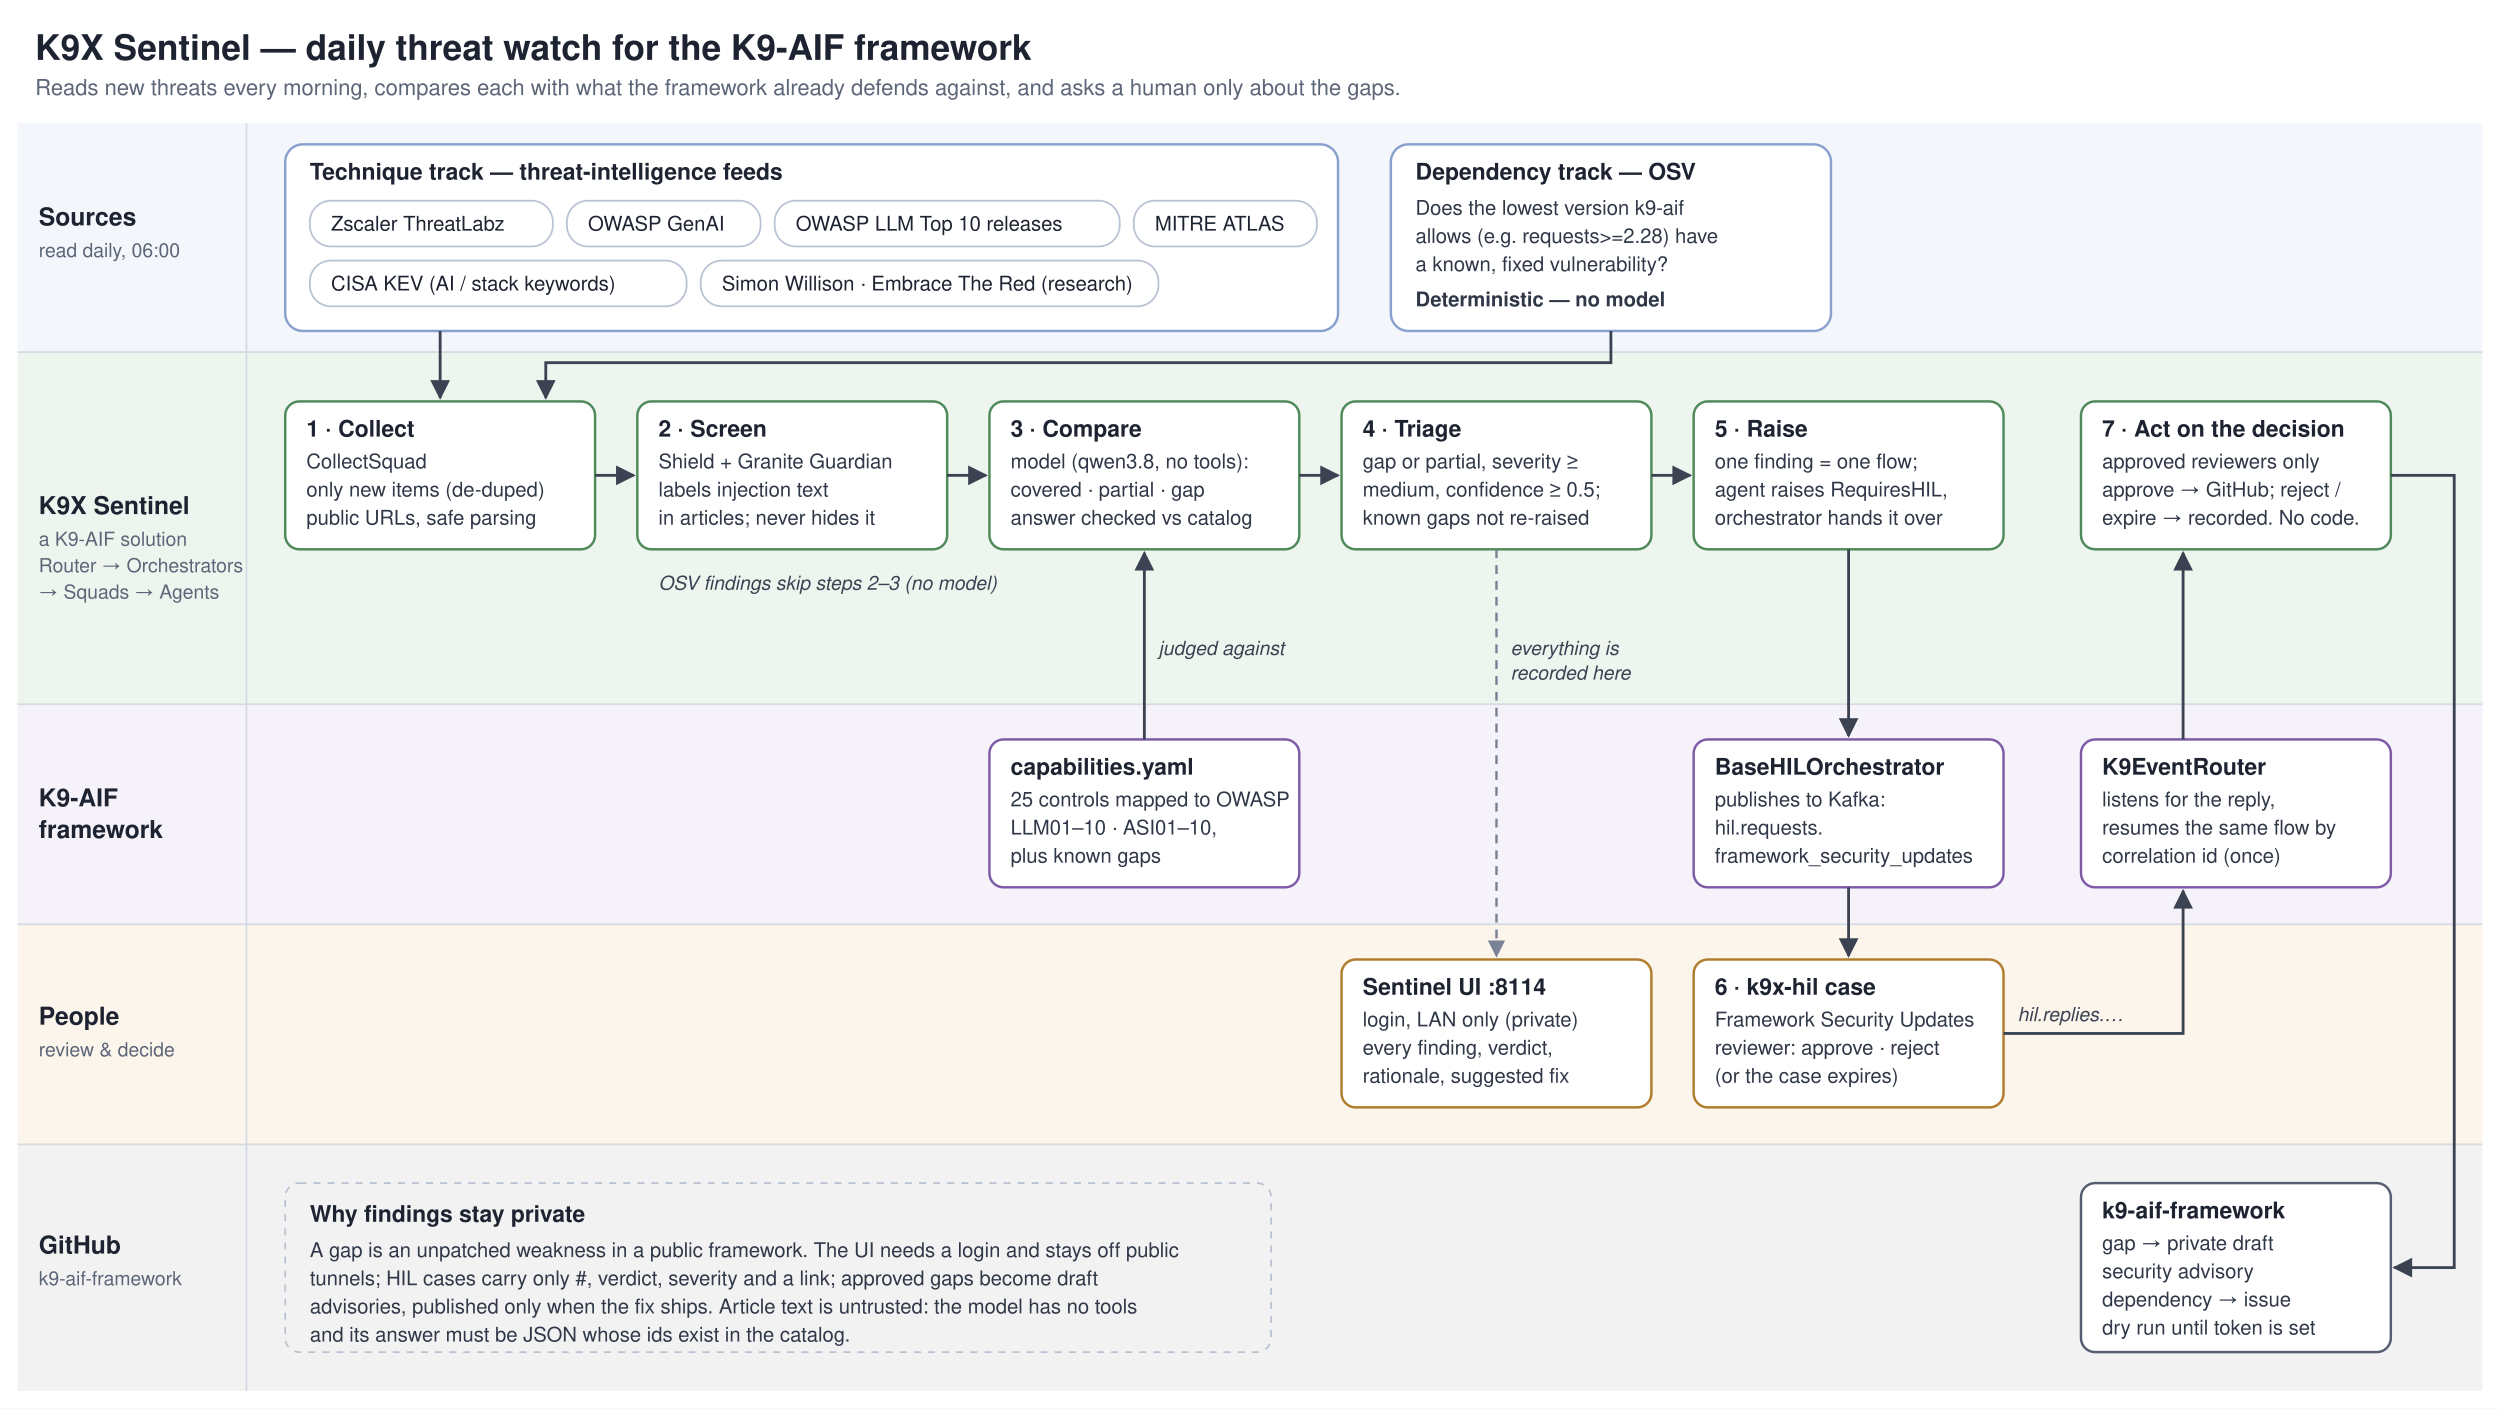
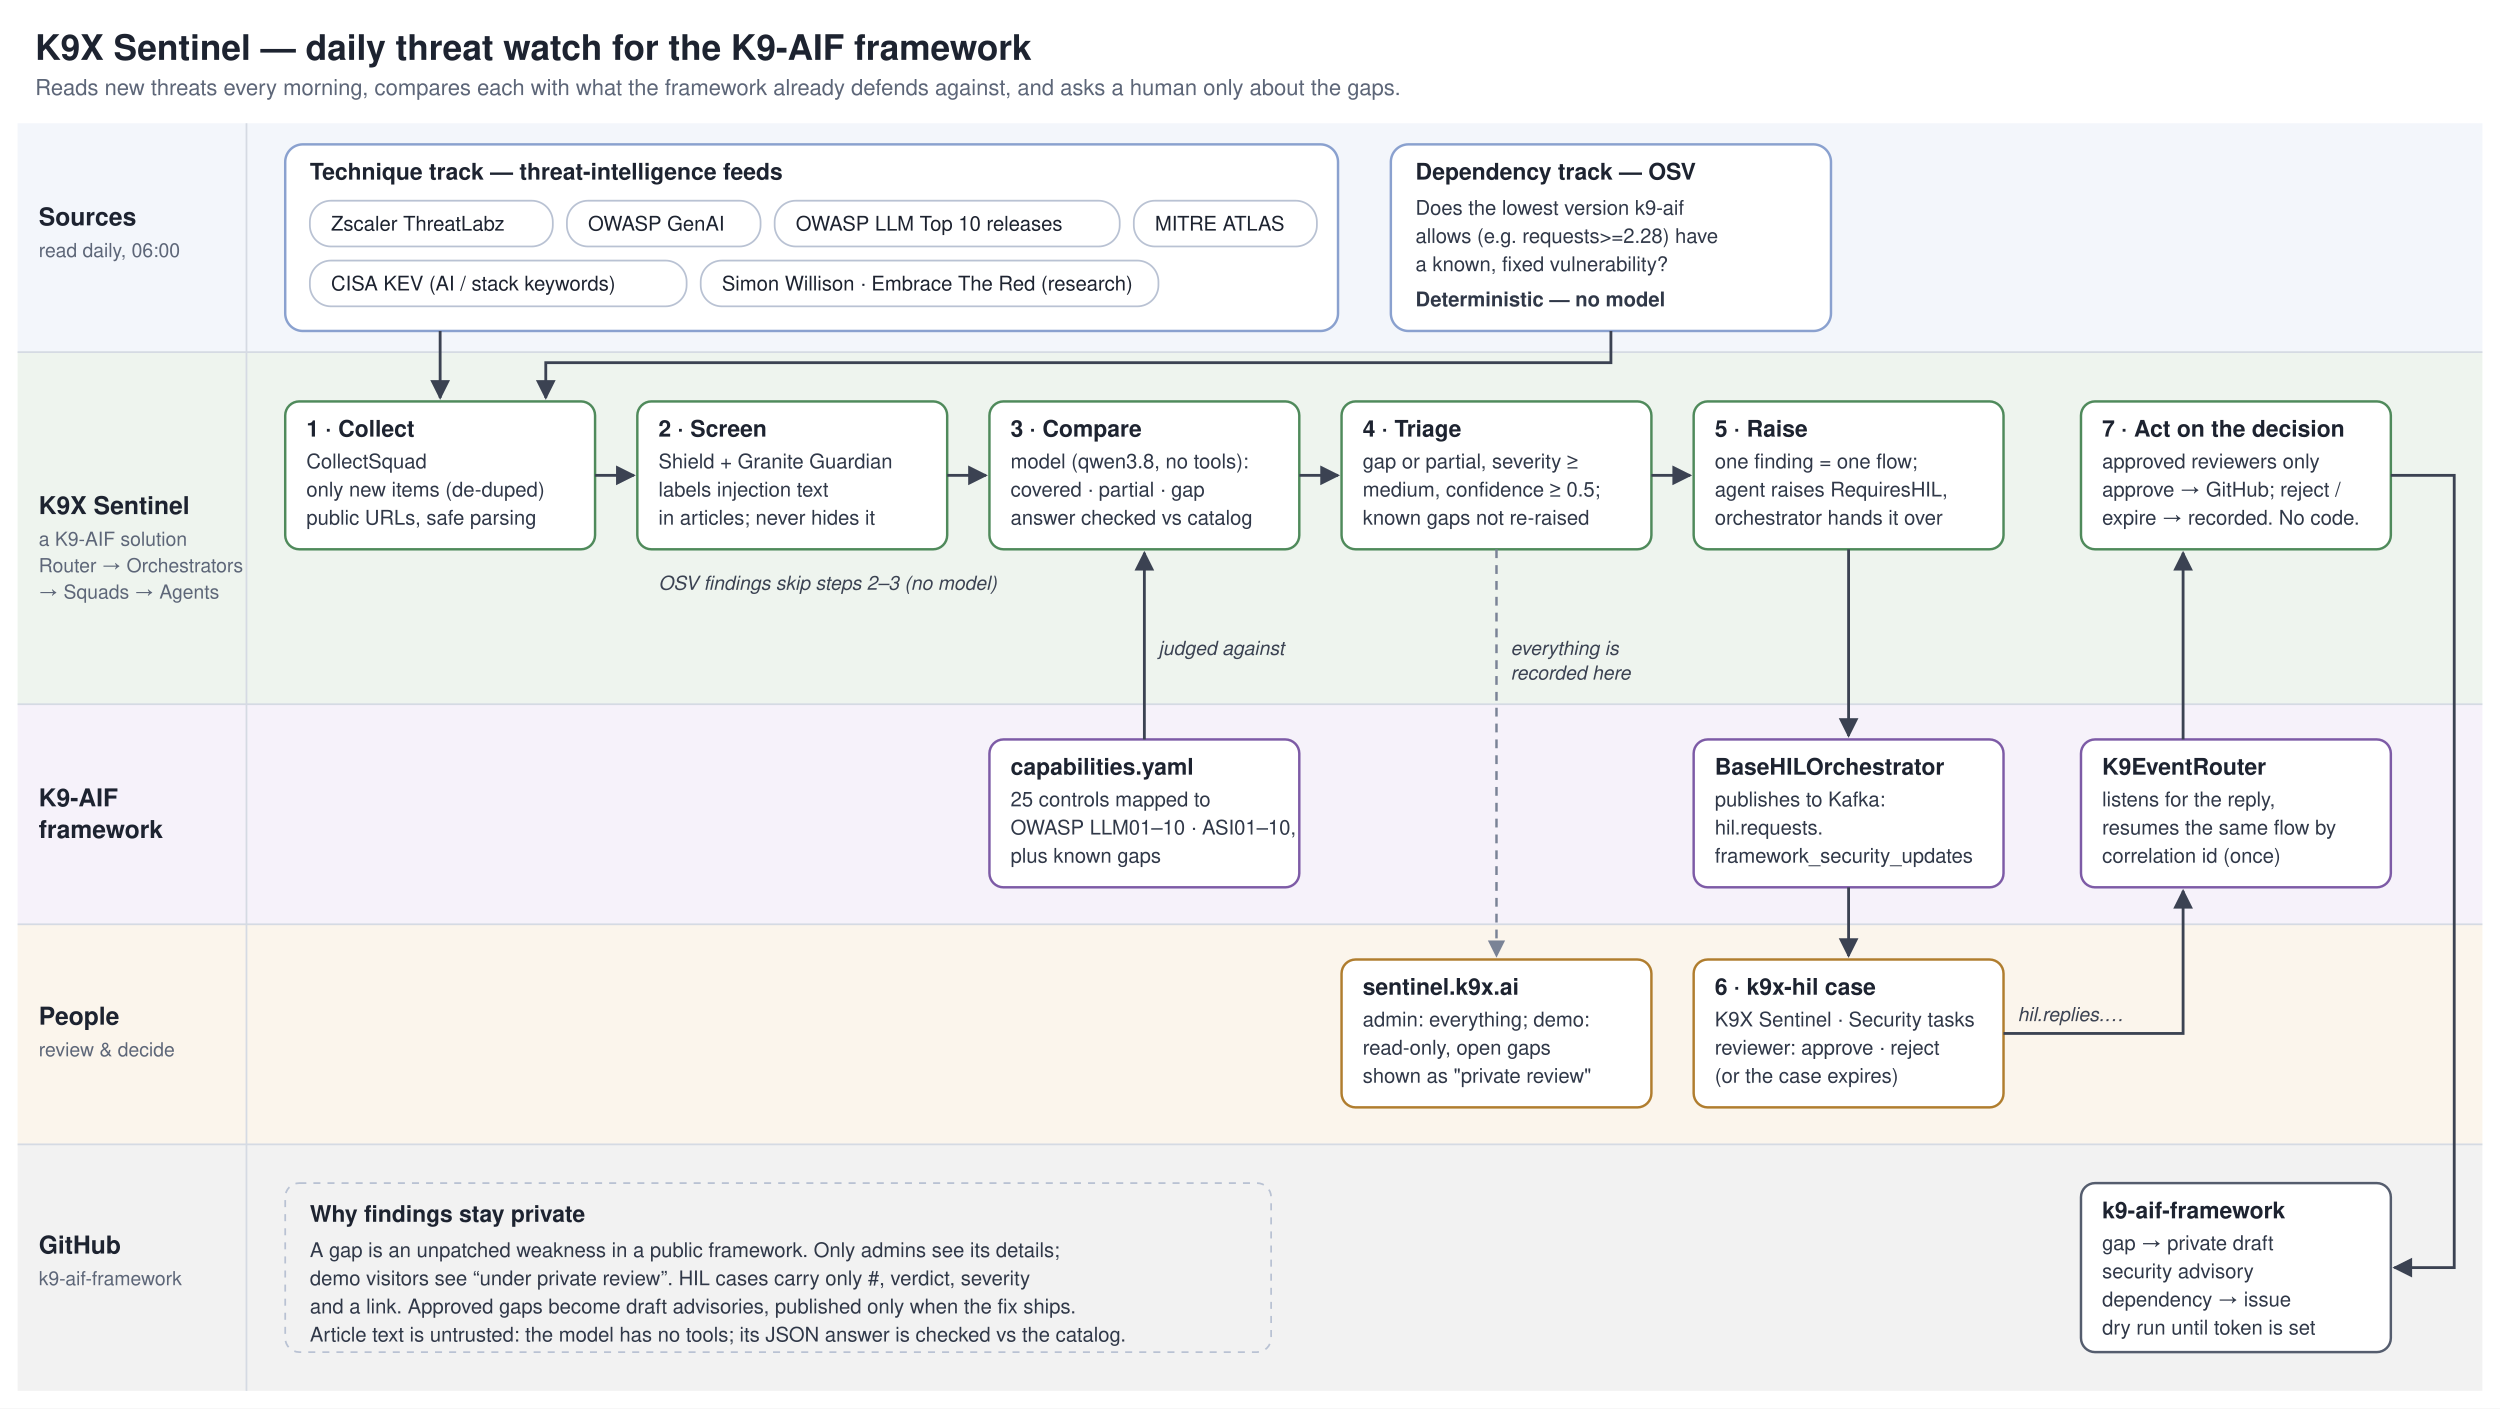
<svg xmlns="http://www.w3.org/2000/svg" viewBox="0 0 1420 800" width="1420" height="800" font-family="system-ui, -apple-system, 'Segoe UI', Helvetica, Arial, sans-serif">
  <defs>
    <marker id="arr" viewBox="0 0 10 10" refX="9" refY="5" markerWidth="7" markerHeight="7" orient="auto-start-reverse">
      <path d="M0,0 L10,5 L0,10 z" fill="#3b4252" />
    </marker>
    <marker id="arrg" viewBox="0 0 10 10" refX="9" refY="5" markerWidth="7" markerHeight="7" orient="auto-start-reverse">
      <path d="M0,0 L10,5 L0,10 z" fill="#7a8396" />
    </marker>
    <style>
      .lane-label { font-size: 14px; font-weight: 700; fill: #1d2330; }
      .lane-sub { font-size: 11px; fill: #5d6678; }
      .box { stroke-width: 1.4; rx: 8; }
      .t { font-size: 13px; font-weight: 700; fill: #1d2330; }
      .l { font-size: 11.5px; fill: #303848; }
      .edge { stroke: #3b4252; stroke-width: 1.6; fill: none; marker-end: url(#arr); }
      .dash { stroke: #7a8396; stroke-width: 1.4; fill: none; stroke-dasharray: 5 4; marker-end: url(#arrg); }
      .el { font-size: 11px; fill: #3b4252; font-style: italic; }
      .chip { fill: #ffffff; stroke: #b9c2d3; rx: 12; }
      .chipt { font-size: 11.5px; fill: #1d2330; }
    </style>
  </defs>
  <rect width="1420" height="800" fill="#ffffff" />
  <text x="20" y="34" font-size="20" font-weight="700" fill="#1d2330">K9X Sentinel — daily threat watch for the K9-AIF framework</text>
  <text x="20" y="54" font-size="12.5" fill="#5d6678">Reads new threats every morning, compares each with what the framework already defends against, and asks a human only about the gaps.</text>
  <rect x="10" y="70" width="1400" height="130" fill="#f3f6fb" />
  <rect x="10" y="200" width="1400" height="200" fill="#eef4ee" />
  <rect x="10" y="400" width="1400" height="125" fill="#f6f2fa" />
  <rect x="10" y="525" width="1400" height="125" fill="#fbf5ec" />
  <rect x="10" y="650" width="1400" height="140" fill="#f2f2f2" />
  <g stroke="#d5dae3">
    <line x1="10" y1="200" x2="1410" y2="200" />
    <line x1="10" y1="400" x2="1410" y2="400" />
    <line x1="10" y1="525" x2="1410" y2="525" />
    <line x1="10" y1="650" x2="1410" y2="650" />
    <line x1="140" y1="70" x2="140" y2="790" />
  </g>
  <text class="lane-label" x="22" y="128">Sources</text>
  <text class="lane-sub" x="22" y="146">read daily, 06:00</text>
  <text class="lane-label" x="22" y="292">K9X Sentinel</text>
  <text class="lane-sub" x="22" y="310">a K9-AIF solution</text>
  <text class="lane-sub" x="22" y="325">Router → Orchestrators</text>
  <text class="lane-sub" x="22" y="340">→ Squads → Agents</text>
  <text class="lane-label" x="22" y="458">K9-AIF</text>
  <text class="lane-label" x="22" y="476">framework</text>
  <text class="lane-label" x="22" y="582">People</text>
  <text class="lane-sub" x="22" y="600">review &amp; decide</text>
  <text class="lane-label" x="22" y="712">GitHub</text>
  <text class="lane-sub" x="22" y="730">k9-aif-framework</text>
  <rect x="162" y="82" width="598" height="106" rx="10" fill="#ffffff" stroke="#8aa1cf" stroke-width="1.4" />
  <text class="t" x="176" y="102">Technique track — threat-intelligence feeds</text>
  <g>
    <rect class="chip" x="176" y="114" width="138" height="26" />
    <text class="chipt" x="188" y="131">Zscaler ThreatLabz</text>
    <rect class="chip" x="322" y="114" width="110" height="26" />
    <text class="chipt" x="334" y="131">OWASP GenAI</text>
    <rect class="chip" x="440" y="114" width="196" height="26" />
    <text class="chipt" x="452" y="131">OWASP LLM Top 10 releases</text>
    <rect class="chip" x="644" y="114" width="104" height="26" />
    <text class="chipt" x="656" y="131">MITRE ATLAS</text>
    <rect class="chip" x="176" y="148" width="214" height="26" />
    <text class="chipt" x="188" y="165">CISA KEV (AI / stack keywords)</text>
    <rect class="chip" x="398" y="148" width="260" height="26" />
    <text class="chipt" x="410" y="165">Simon Willison · Embrace The Red (research)</text>
  </g>
  <rect x="790" y="82" width="250" height="106" rx="10" fill="#ffffff" stroke="#8aa1cf" stroke-width="1.4" />
  <text class="t" x="804" y="102">Dependency track — OSV</text>
  <text class="l" x="804" y="122">Does the lowest version k9-aif</text>
  <text class="l" x="804" y="138">allows (e.g. requests&gt;=2.28) have</text>
  <text class="l" x="804" y="154">a known, fixed vulnerability?</text>
  <text class="l" x="804" y="174" font-weight="700">Deterministic — no model</text>
  <g>
    <rect class="box" x="162" y="228" width="176" height="84" fill="#ffffff" stroke="#4f8a5b" />
    <text class="t" x="174" y="248">1 · Collect</text>
    <text class="l" x="174" y="266">CollectSquad</text>
    <text class="l" x="174" y="282">only new items (de-duped)</text>
    <text class="l" x="174" y="298">public URLs, safe parsing</text>
    <rect class="box" x="362" y="228" width="176" height="84" fill="#ffffff" stroke="#4f8a5b" />
    <text class="t" x="374" y="248">2 · Screen</text>
    <text class="l" x="374" y="266">Shield + Granite Guardian</text>
    <text class="l" x="374" y="282">labels injection text</text>
    <text class="l" x="374" y="298">in articles; never hides it</text>
    <rect class="box" x="562" y="228" width="176" height="84" fill="#ffffff" stroke="#4f8a5b" />
    <text class="t" x="574" y="248">3 · Compare</text>
    <text class="l" x="574" y="266">model (qwen3.8, no tools):</text>
    <text class="l" x="574" y="282">covered · partial · gap</text>
    <text class="l" x="574" y="298">answer checked vs catalog</text>
    <rect class="box" x="762" y="228" width="176" height="84" fill="#ffffff" stroke="#4f8a5b" />
    <text class="t" x="774" y="248">4 · Triage</text>
    <text class="l" x="774" y="266">gap or partial, severity ≥</text>
    <text class="l" x="774" y="282">medium, confidence ≥ 0.5;</text>
    <text class="l" x="774" y="298">known gaps not re-raised</text>
    <rect class="box" x="962" y="228" width="176" height="84" fill="#ffffff" stroke="#4f8a5b" />
    <text class="t" x="974" y="248">5 · Raise</text>
    <text class="l" x="974" y="266">one finding = one flow;</text>
    <text class="l" x="974" y="282">agent raises RequiresHIL,</text>
    <text class="l" x="974" y="298">orchestrator hands it over</text>
    <rect class="box" x="1182" y="228" width="176" height="84" fill="#ffffff" stroke="#4f8a5b" />
    <text class="t" x="1194" y="248">7 · Act on the decision</text>
    <text class="l" x="1194" y="266">approved reviewers only</text>
    <text class="l" x="1194" y="282">approve → GitHub; reject /</text>
    <text class="l" x="1194" y="298">expire → recorded. No code.</text>
  </g>
  <text class="el" x="374" y="335">OSV findings skip steps 2–3 (no model)</text>
  <rect class="box" x="562" y="420" width="176" height="84" fill="#ffffff" stroke="#7d5ba6" />
  <text class="t" x="574" y="440">capabilities.yaml</text>
-   <text class="l" x="574" y="458">25 controls mapped to OWASP</text>
-   <text class="l" x="574" y="474">LLM01–10 · ASI01–10,</text>
+   <text class="l" x="574" y="458">25 controls mapped to</text>
+   <text class="l" x="574" y="474">OWASP LLM01–10 · ASI01–10,</text>
  <text class="l" x="574" y="490">plus known gaps</text>
  <rect class="box" x="962" y="420" width="176" height="84" fill="#ffffff" stroke="#7d5ba6" />
  <text class="t" x="974" y="440">BaseHILOrchestrator</text>
  <text class="l" x="974" y="458">publishes to Kafka:</text>
  <text class="l" x="974" y="474">hil.requests.</text>
  <text class="l" x="974" y="490">framework_security_updates</text>
  <rect class="box" x="1182" y="420" width="176" height="84" fill="#ffffff" stroke="#7d5ba6" />
  <text class="t" x="1194" y="440">K9EventRouter</text>
  <text class="l" x="1194" y="458">listens for the reply,</text>
  <text class="l" x="1194" y="474">resumes the same flow by</text>
  <text class="l" x="1194" y="490">correlation id (once)</text>
  <rect class="box" x="762" y="545" width="176" height="84" fill="#ffffff" stroke="#b07d2e" />
-   <text class="t" x="774" y="565">Sentinel UI :8114</text>
-   <text class="l" x="774" y="583">login, LAN only (private)</text>
-   <text class="l" x="774" y="599">every finding, verdict,</text>
-   <text class="l" x="774" y="615">rationale, suggested fix</text>
+   <text class="t" x="774" y="565">sentinel.k9x.ai</text>
+   <text class="l" x="774" y="583">admin: everything; demo:</text>
+   <text class="l" x="774" y="599">read-only, open gaps</text>
+   <text class="l" x="774" y="615">shown as "private review"</text>
  <rect class="box" x="962" y="545" width="176" height="84" fill="#ffffff" stroke="#b07d2e" />
  <text class="t" x="974" y="565">6 · k9x-hil case</text>
-   <text class="l" x="974" y="583">Framework Security Updates</text>
+   <text class="l" x="974" y="583">K9X Sentinel · Security tasks</text>
  <text class="l" x="974" y="599">reviewer: approve · reject</text>
  <text class="l" x="974" y="615">(or the case expires)</text>
  <rect class="box" x="1182" y="672" width="176" height="96" fill="#ffffff" stroke="#555d6e" />
  <text class="t" x="1194" y="692">k9-aif-framework</text>
  <text class="l" x="1194" y="710">gap → private draft</text>
  <text class="l" x="1194" y="726">security advisory</text>
  <text class="l" x="1194" y="742">dependency → issue</text>
  <text class="l" x="1194" y="758">dry run until token is set</text>
  <rect x="162" y="672" width="560" height="96" rx="8" fill="none" stroke="#b9c2d3" stroke-dasharray="4 4" />
  <text class="t" x="176" y="694">Why findings stay private</text>
-   <text class="l" x="176" y="714">A gap is an unpatched weakness in a public framework. The UI needs a login and stays off public</text>
-   <text class="l" x="176" y="730">tunnels; HIL cases carry only #, verdict, severity and a link; approved gaps become draft</text>
-   <text class="l" x="176" y="746">advisories, published only when the fix ships. Article text is untrusted: the model has no tools</text>
-   <text class="l" x="176" y="762">and its answer must be JSON whose ids exist in the catalog.</text>
+   <text class="l" x="176" y="714">A gap is an unpatched weakness in a public framework. Only admins see its details;</text>
+   <text class="l" x="176" y="730">demo visitors see “under private review”. HIL cases carry only #, verdict, severity</text>
+   <text class="l" x="176" y="746">and a link. Approved gaps become draft advisories, published only when the fix ships.</text>
+   <text class="l" x="176" y="762">Article text is untrusted: the model has no tools; its JSON answer is checked vs the catalog.</text>
  <path class="edge" d="M250,188 L250,226" />
  <path class="edge" d="M915,188 L915,206 L310,206 L310,226" />
  <path class="edge" d="M338,270 L360,270" />
  <path class="edge" d="M538,270 L560,270" />
  <path class="edge" d="M738,270 L760,270" />
  <path class="edge" d="M938,270 L960,270" />
  <path class="edge" d="M650,420 L650,314" />
  <text class="el" x="658" y="372">judged against</text>
  <path class="edge" d="M1050,312 L1050,418" />
  <path class="edge" d="M1050,504 L1050,543" />
  <path class="edge" d="M1138,587 L1240,587 L1240,506" />
  <text class="el" x="1146" y="580">hil.replies.…</text>
  <path class="edge" d="M1240,420 L1240,314" />
  <path class="edge" d="M1358,270 L1394,270 L1394,720 L1360,720" />
  <path class="dash" d="M850,312 L850,543" />
  <text class="el" x="858" y="372">everything is</text>
  <text class="el" x="858" y="386">recorded here</text>
</svg>
